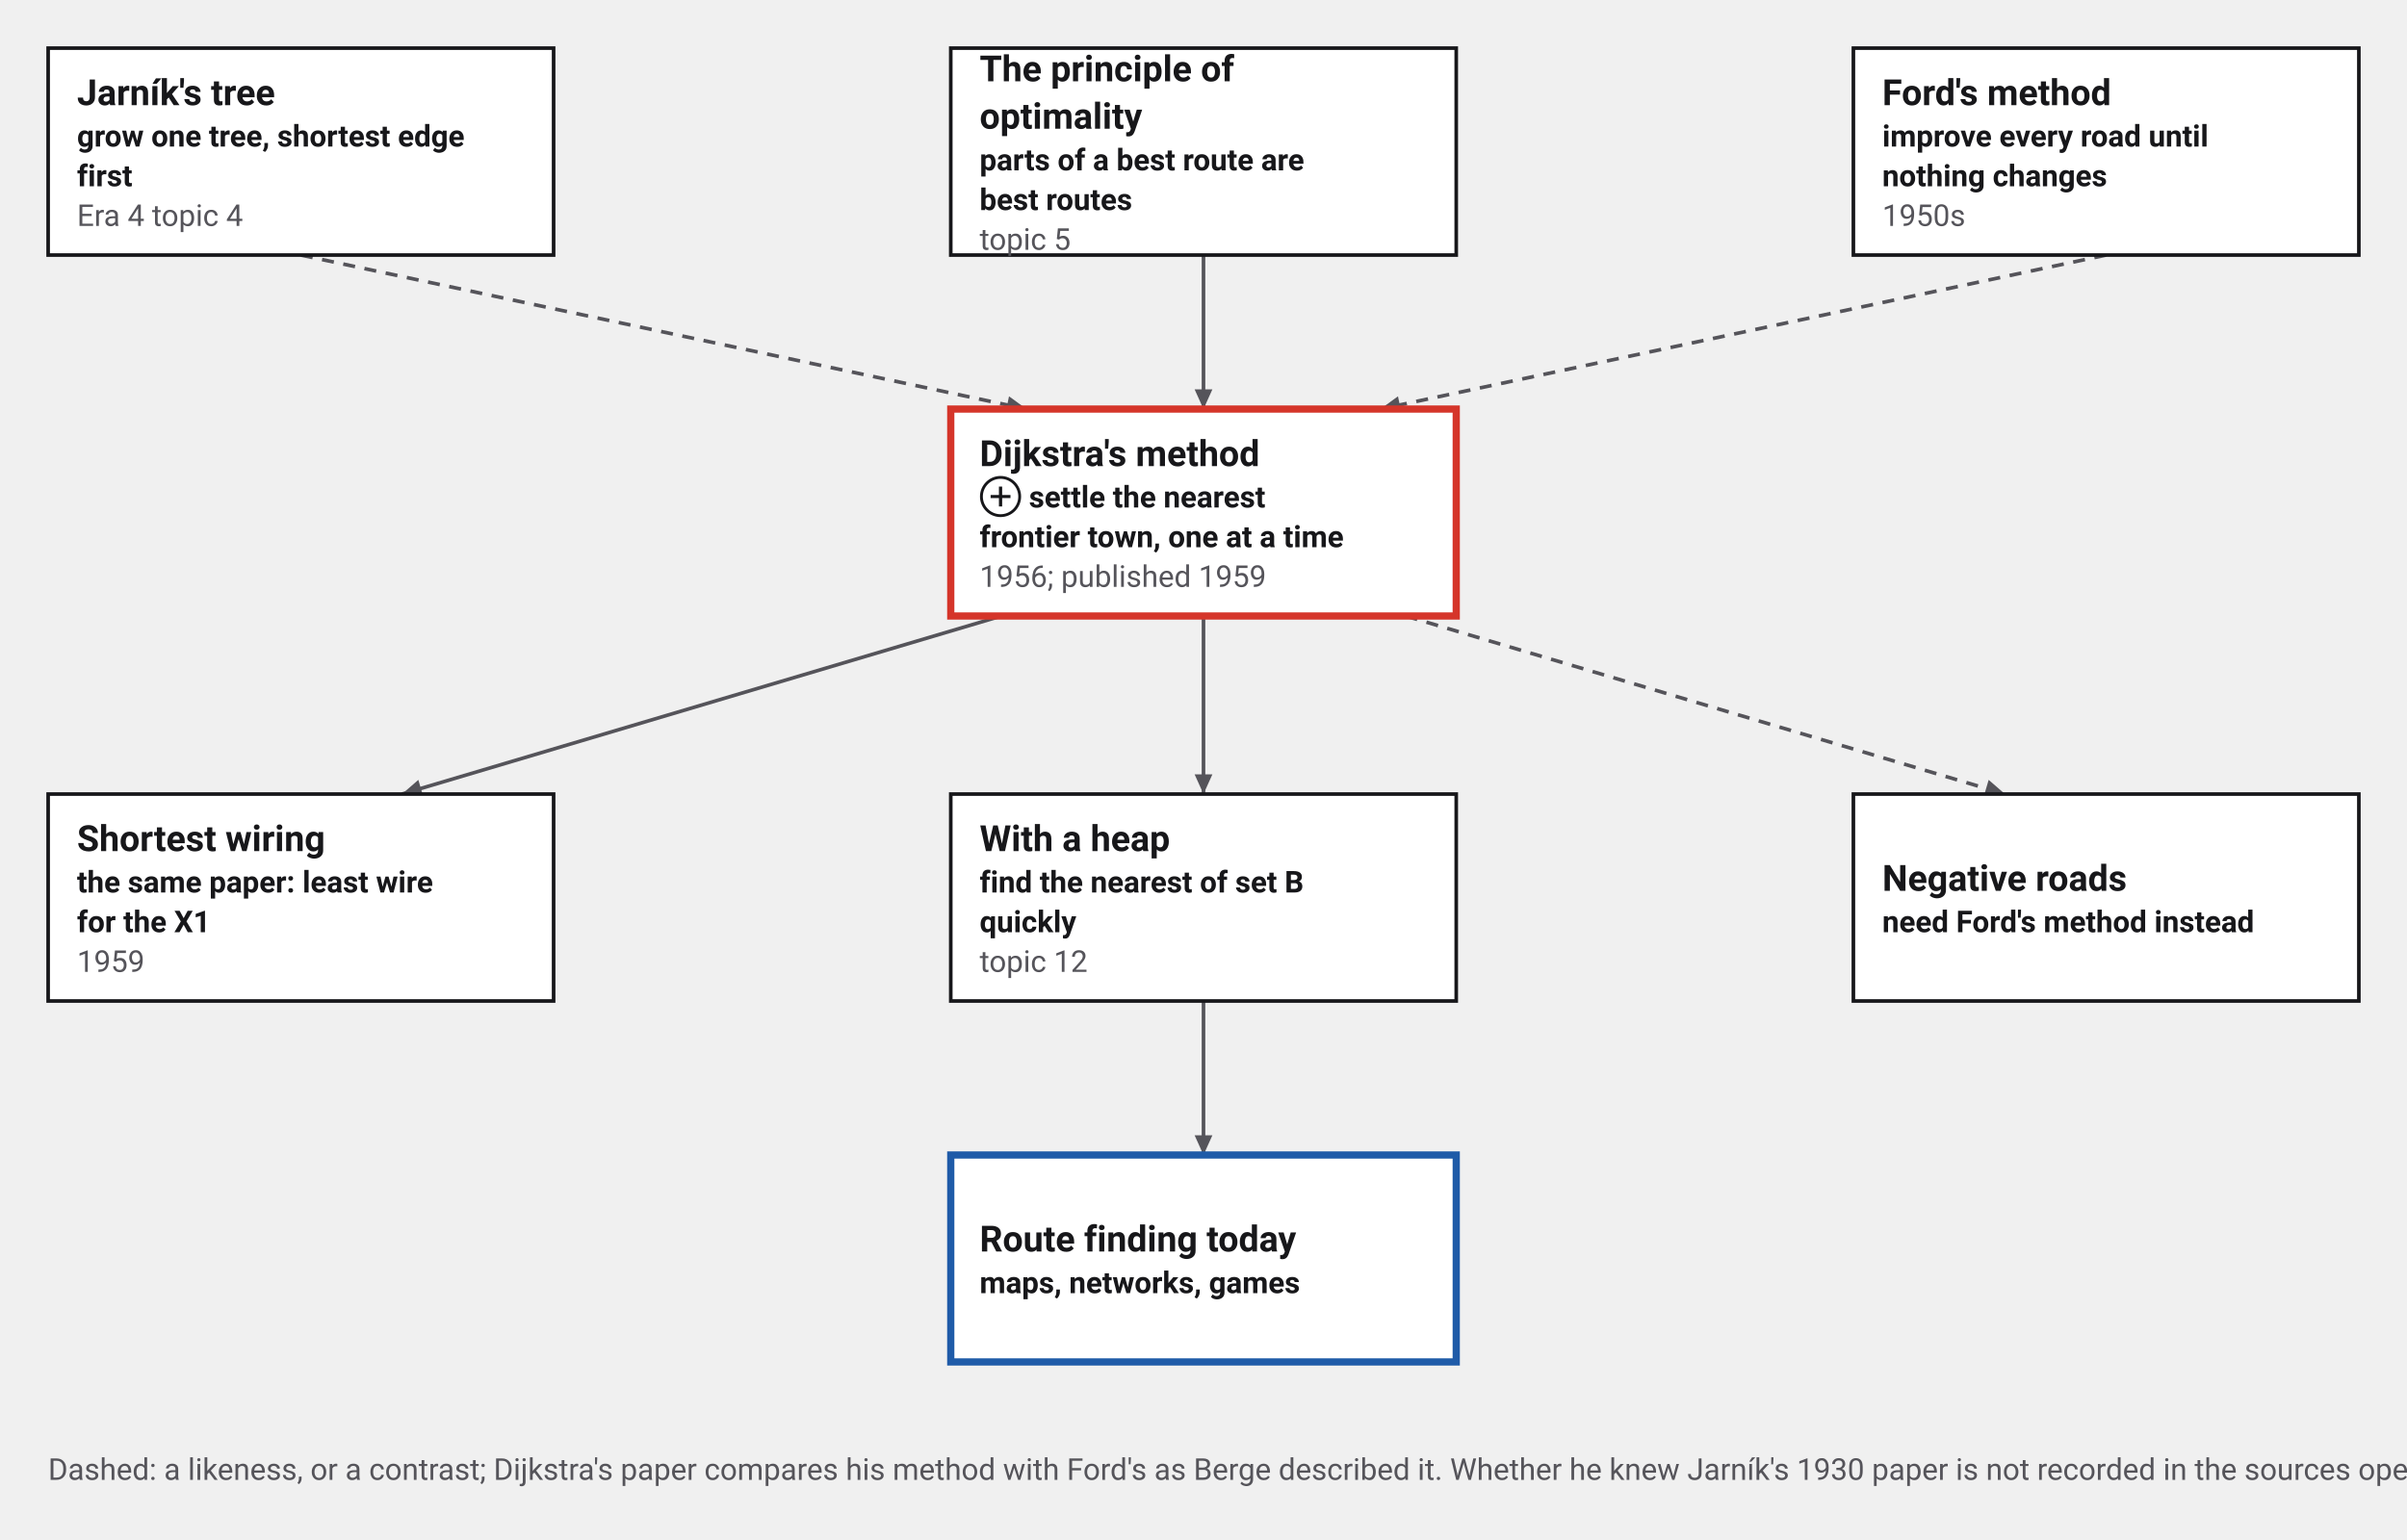
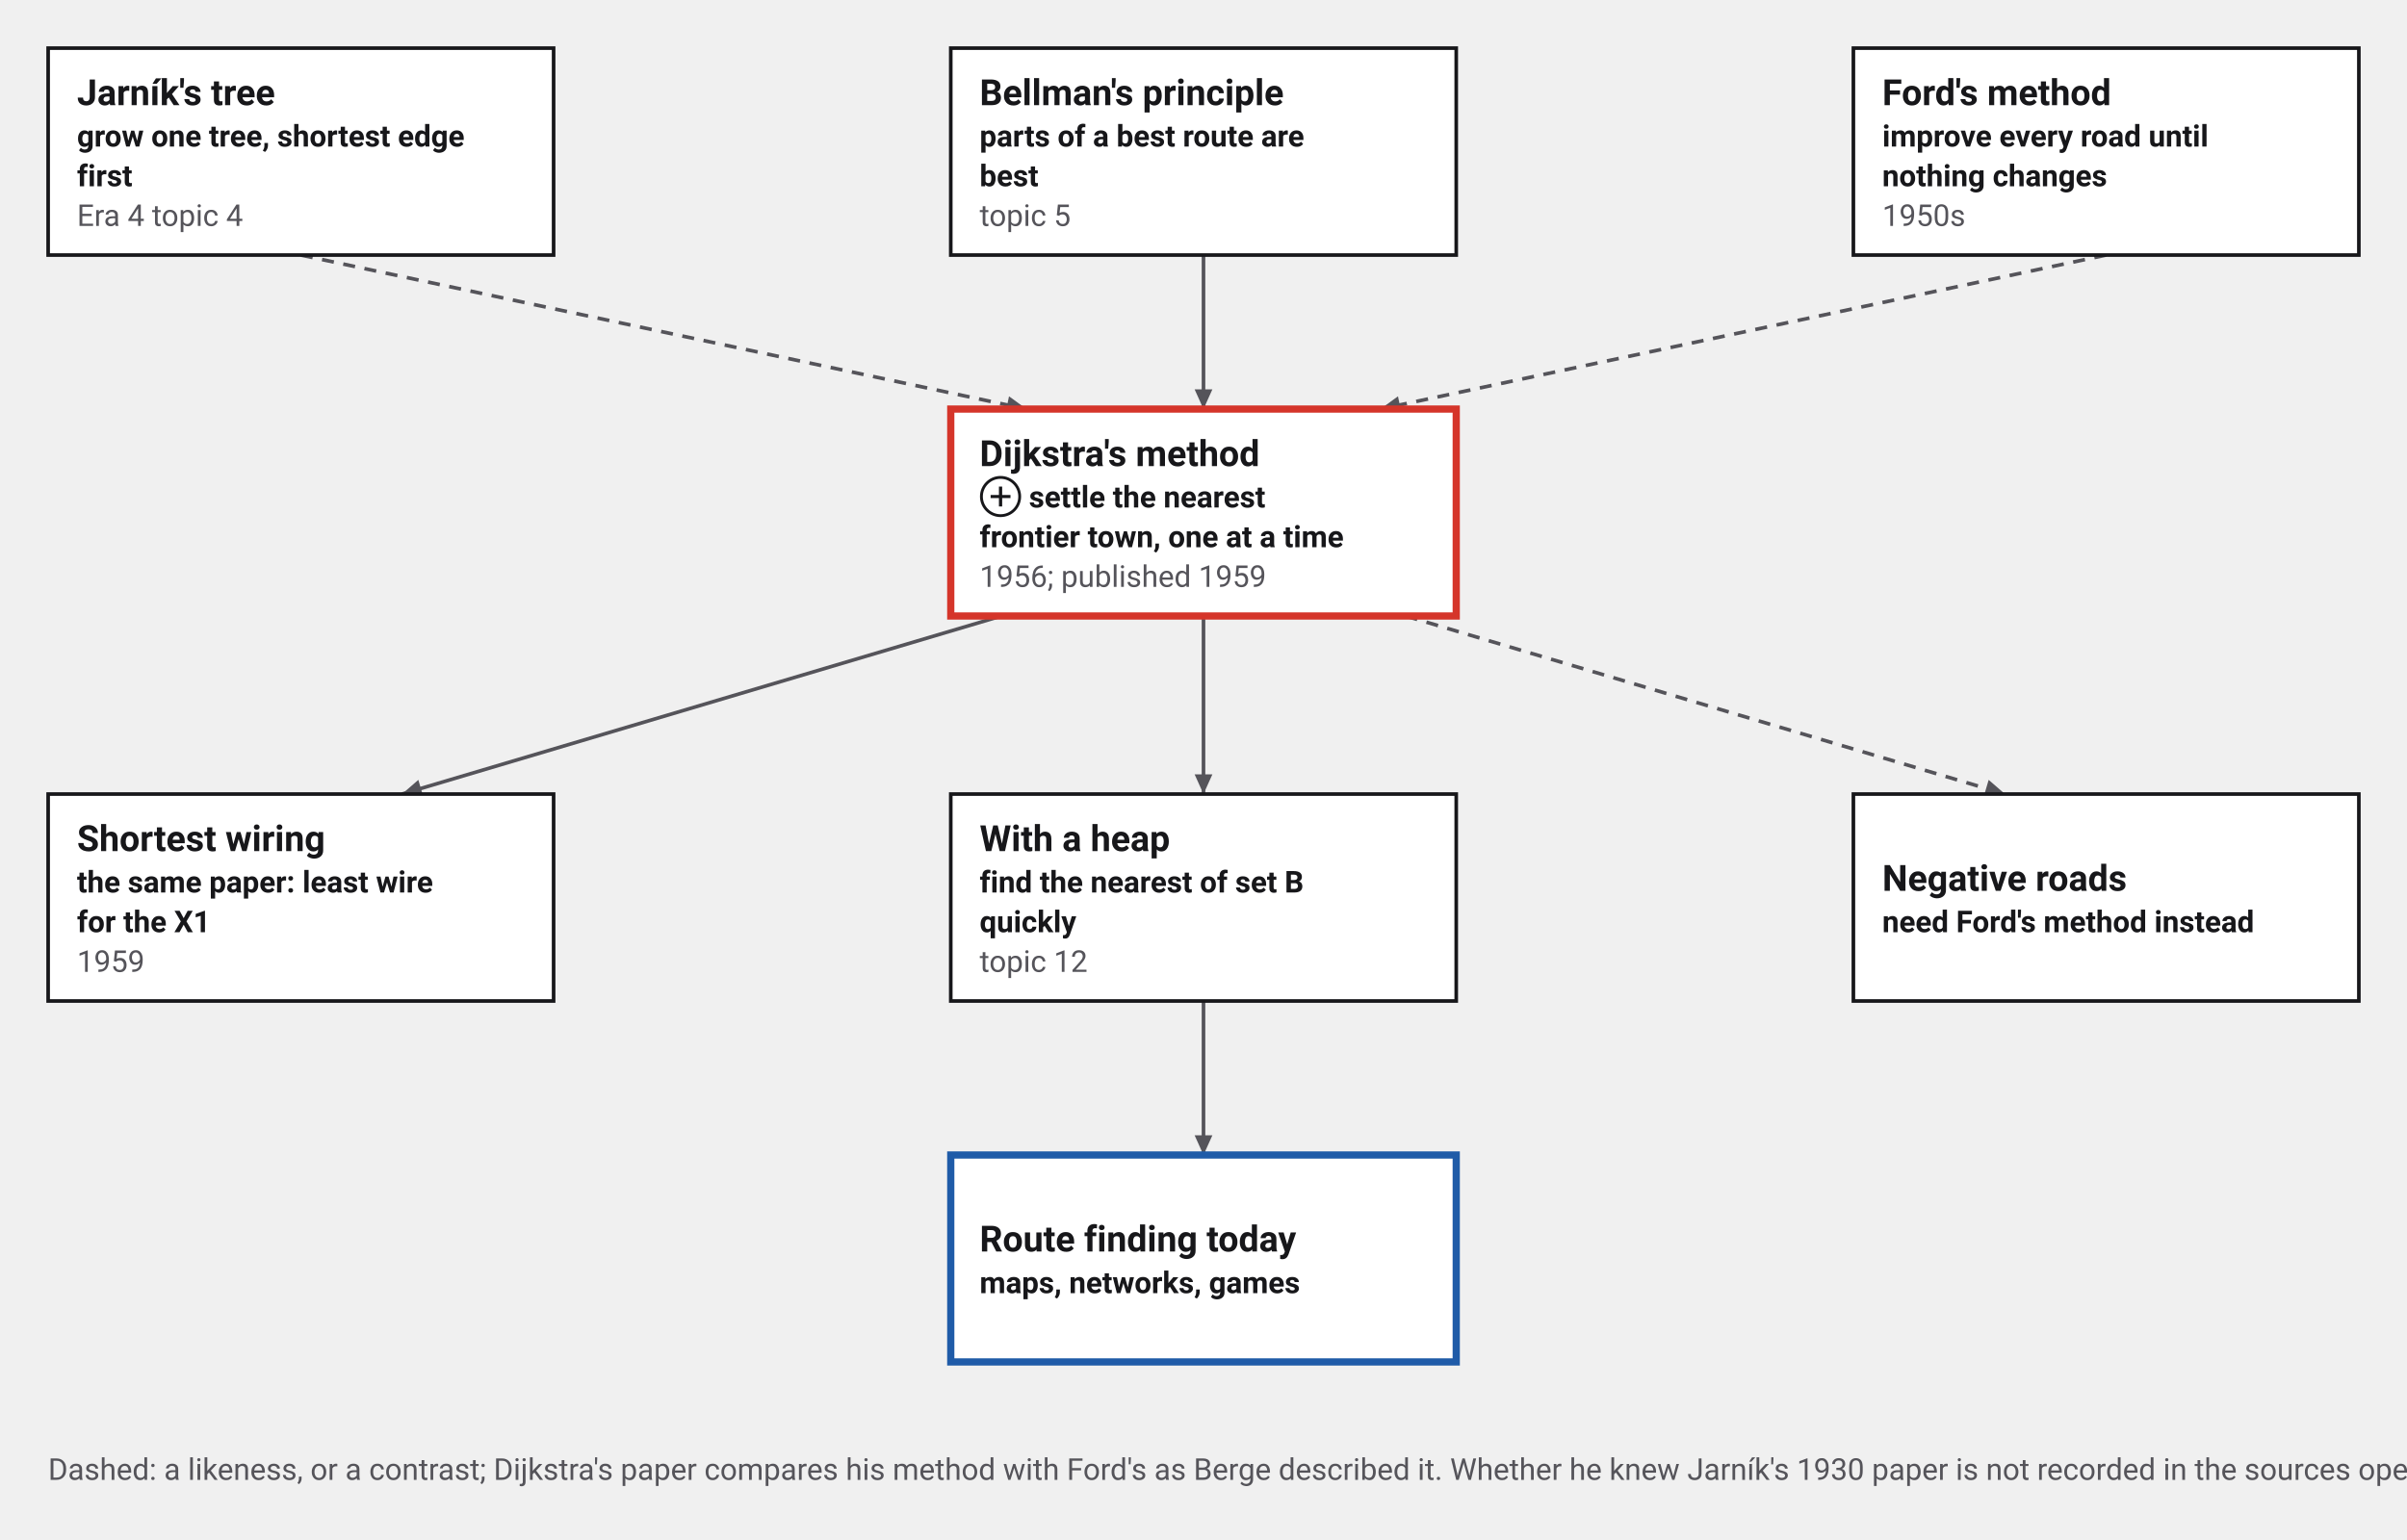
<svg xmlns="http://www.w3.org/2000/svg" viewBox="0 0 1000 640" width="1000" height="640" role="img" aria-label="How Dijkstra's shortest paths combined older ideas, and where they led" style="font-family:system-ui,-apple-system,'Segoe UI',Roboto,Arial,sans-serif">
  <line x1="125.0" y1="106.0" x2="426.5" y2="170.0" style="stroke:#55545a;stroke-width:1.5;stroke-dasharray:5 4" />
  <polygon points="426.5,170.0 417.7,171.9 419.2,164.7" style="fill:#55545a" />
  <line x1="500.0" y1="106.0" x2="500.0" y2="170.0" style="stroke:#55545a;stroke-width:1.5" />
  <polygon points="500.0,170.0 496.3,161.8 503.7,161.8" style="fill:#55545a" />
  <line x1="875.0" y1="106.0" x2="573.5" y2="170.0" style="stroke:#55545a;stroke-width:1.5;stroke-dasharray:5 4" />
  <polygon points="573.5,170.0 580.8,164.7 582.3,171.9" style="fill:#55545a" />
  <line x1="416.0" y1="256.0" x2="167.0" y2="330.0" style="stroke:#55545a;stroke-width:1.5" />
  <polygon points="167.0,330.0 173.8,324.1 175.9,331.2" style="fill:#55545a" />
  <line x1="500.0" y1="256.0" x2="500.0" y2="330.0" style="stroke:#55545a;stroke-width:1.5" />
  <polygon points="500.0,330.0 496.3,321.8 503.7,321.8" style="fill:#55545a" />
  <line x1="584.0" y1="256.0" x2="833.0" y2="330.0" style="stroke:#55545a;stroke-width:1.5;stroke-dasharray:5 4" />
  <polygon points="833.0,330.0 824.1,331.2 826.2,324.1" style="fill:#55545a" />
  <line x1="500.0" y1="416.0" x2="500.0" y2="480.0" style="stroke:#55545a;stroke-width:1.5" />
  <polygon points="500.0,480.0 496.3,471.8 503.7,471.8" style="fill:#55545a" />
  <rect x="20" y="20" width="210" height="86" style="fill:#ffffff;stroke:#17171a;stroke-width:1.5" />
  <text x="32.0" y="43.7" text-anchor="start" style="fill:#17171a;font-size:15px;font-weight:700">Jarník's tree</text>
  <text x="32.0" y="60.9" text-anchor="start" style="fill:#17171a;font-size:12.5px;font-weight:600">grow one tree, shortest edge</text>
  <text x="32.0" y="77.4" text-anchor="start" style="fill:#17171a;font-size:12.5px;font-weight:600">first</text>
  <text x="32.0" y="93.9" text-anchor="start" style="fill:#55545a;font-size:12.5px;font-weight:400">Era 4 topic 4</text>
  <rect x="395" y="20" width="210" height="86" style="fill:#ffffff;stroke:#17171a;stroke-width:1.5" />
-   <text x="407.0" y="33.8" text-anchor="start" style="fill:#17171a;font-size:15px;font-weight:700">The principle of</text>
-   <text x="407.0" y="53.5" text-anchor="start" style="fill:#17171a;font-size:15px;font-weight:700">optimality</text>
-   <text x="407.0" y="70.8" text-anchor="start" style="fill:#17171a;font-size:12.5px;font-weight:600">parts of a best route are</text>
-   <text x="407.0" y="87.3" text-anchor="start" style="fill:#17171a;font-size:12.5px;font-weight:600">best routes</text>
-   <text x="407.0" y="103.8" text-anchor="start" style="fill:#55545a;font-size:12.5px;font-weight:400">topic 5</text>
+   <text x="407.0" y="43.7" text-anchor="start" style="fill:#17171a;font-size:15px;font-weight:700">Bellman's principle</text>
+   <text x="407.0" y="60.9" text-anchor="start" style="fill:#17171a;font-size:12.5px;font-weight:600">parts of a best route are</text>
+   <text x="407.0" y="77.4" text-anchor="start" style="fill:#17171a;font-size:12.5px;font-weight:600">best</text>
+   <text x="407.0" y="93.9" text-anchor="start" style="fill:#55545a;font-size:12.5px;font-weight:400">topic 5</text>
  <rect x="770" y="20" width="210" height="86" style="fill:#ffffff;stroke:#17171a;stroke-width:1.5" />
  <text x="782.0" y="43.7" text-anchor="start" style="fill:#17171a;font-size:15px;font-weight:700">Ford's method</text>
  <text x="782.0" y="60.9" text-anchor="start" style="fill:#17171a;font-size:12.5px;font-weight:600">improve every road until</text>
  <text x="782.0" y="77.4" text-anchor="start" style="fill:#17171a;font-size:12.5px;font-weight:600">nothing changes</text>
  <text x="782.0" y="93.9" text-anchor="start" style="fill:#55545a;font-size:12.5px;font-weight:400">1950s</text>
  <rect x="395" y="170" width="210" height="86" style="fill:#ffffff;stroke:#d5352a;stroke-width:3" />
  <text x="407.0" y="193.7" text-anchor="start" style="fill:#17171a;font-size:15px;font-weight:700">Dijkstra's method</text>
  <text x="407.0" y="210.9" text-anchor="start" style="fill:#17171a;font-size:12.5px;font-weight:600">⊕ settle the nearest</text>
  <text x="407.0" y="227.4" text-anchor="start" style="fill:#17171a;font-size:12.5px;font-weight:600">frontier town, one at a time</text>
  <text x="407.0" y="243.9" text-anchor="start" style="fill:#55545a;font-size:12.5px;font-weight:400">1956; published 1959</text>
  <rect x="20" y="330" width="210" height="86" style="fill:#ffffff;stroke:#17171a;stroke-width:1.5" />
  <text x="32.0" y="353.7" text-anchor="start" style="fill:#17171a;font-size:15px;font-weight:700">Shortest wiring</text>
  <text x="32.0" y="370.9" text-anchor="start" style="fill:#17171a;font-size:12.5px;font-weight:600">the same paper: least wire</text>
  <text x="32.0" y="387.4" text-anchor="start" style="fill:#17171a;font-size:12.5px;font-weight:600">for the X1</text>
  <text x="32.0" y="403.9" text-anchor="start" style="fill:#55545a;font-size:12.5px;font-weight:400">1959</text>
  <rect x="395" y="330" width="210" height="86" style="fill:#ffffff;stroke:#17171a;stroke-width:1.5" />
  <text x="407.0" y="353.7" text-anchor="start" style="fill:#17171a;font-size:15px;font-weight:700">With a heap</text>
  <text x="407.0" y="370.9" text-anchor="start" style="fill:#17171a;font-size:12.5px;font-weight:600">find the nearest of set B</text>
  <text x="407.0" y="387.4" text-anchor="start" style="fill:#17171a;font-size:12.5px;font-weight:600">quickly</text>
  <text x="407.0" y="403.9" text-anchor="start" style="fill:#55545a;font-size:12.5px;font-weight:400">topic 12</text>
  <rect x="770" y="330" width="210" height="86" style="fill:#ffffff;stroke:#17171a;stroke-width:1.5" />
  <text x="782.0" y="370.2" text-anchor="start" style="fill:#17171a;font-size:15px;font-weight:700">Negative roads</text>
  <text x="782.0" y="387.4" text-anchor="start" style="fill:#17171a;font-size:12.5px;font-weight:600">need Ford's method instead</text>
  <rect x="395" y="480" width="210" height="86" style="fill:#ffffff;stroke:#1f5ba8;stroke-width:3" />
  <text x="407.0" y="520.1" text-anchor="start" style="fill:#17171a;font-size:15px;font-weight:700">Route finding today</text>
  <text x="407.0" y="537.4" text-anchor="start" style="fill:#17171a;font-size:12.5px;font-weight:600">maps, networks, games</text>
  <text x="20.0" y="615.0" text-anchor="start" style="fill:#55545a;font-size:12.5px;font-weight:400">Dashed: a likeness, or a contrast; Dijkstra's paper compares his method with Ford's as Berge described it. Whether he knew Jarník's 1930 paper is not recorded in the sources opened.</text>
</svg>
